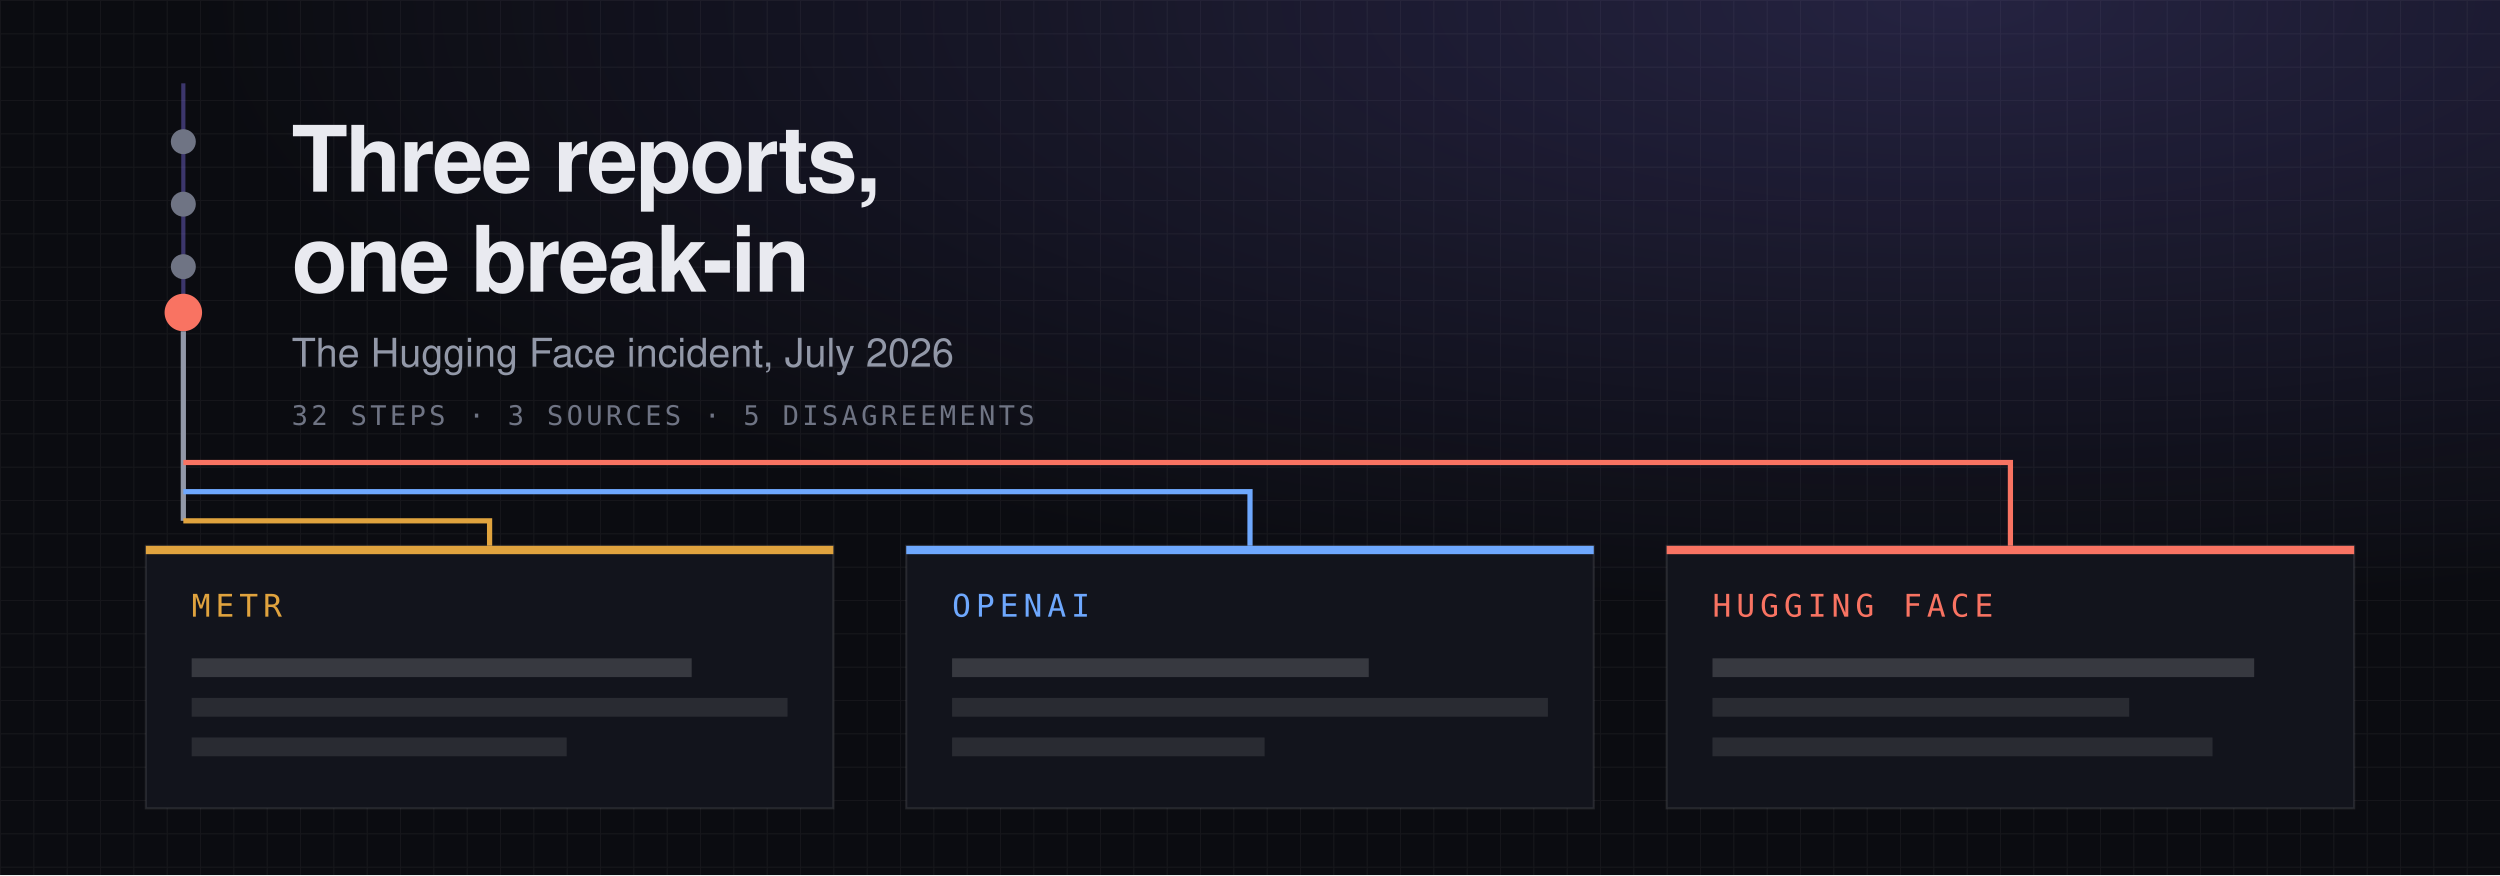
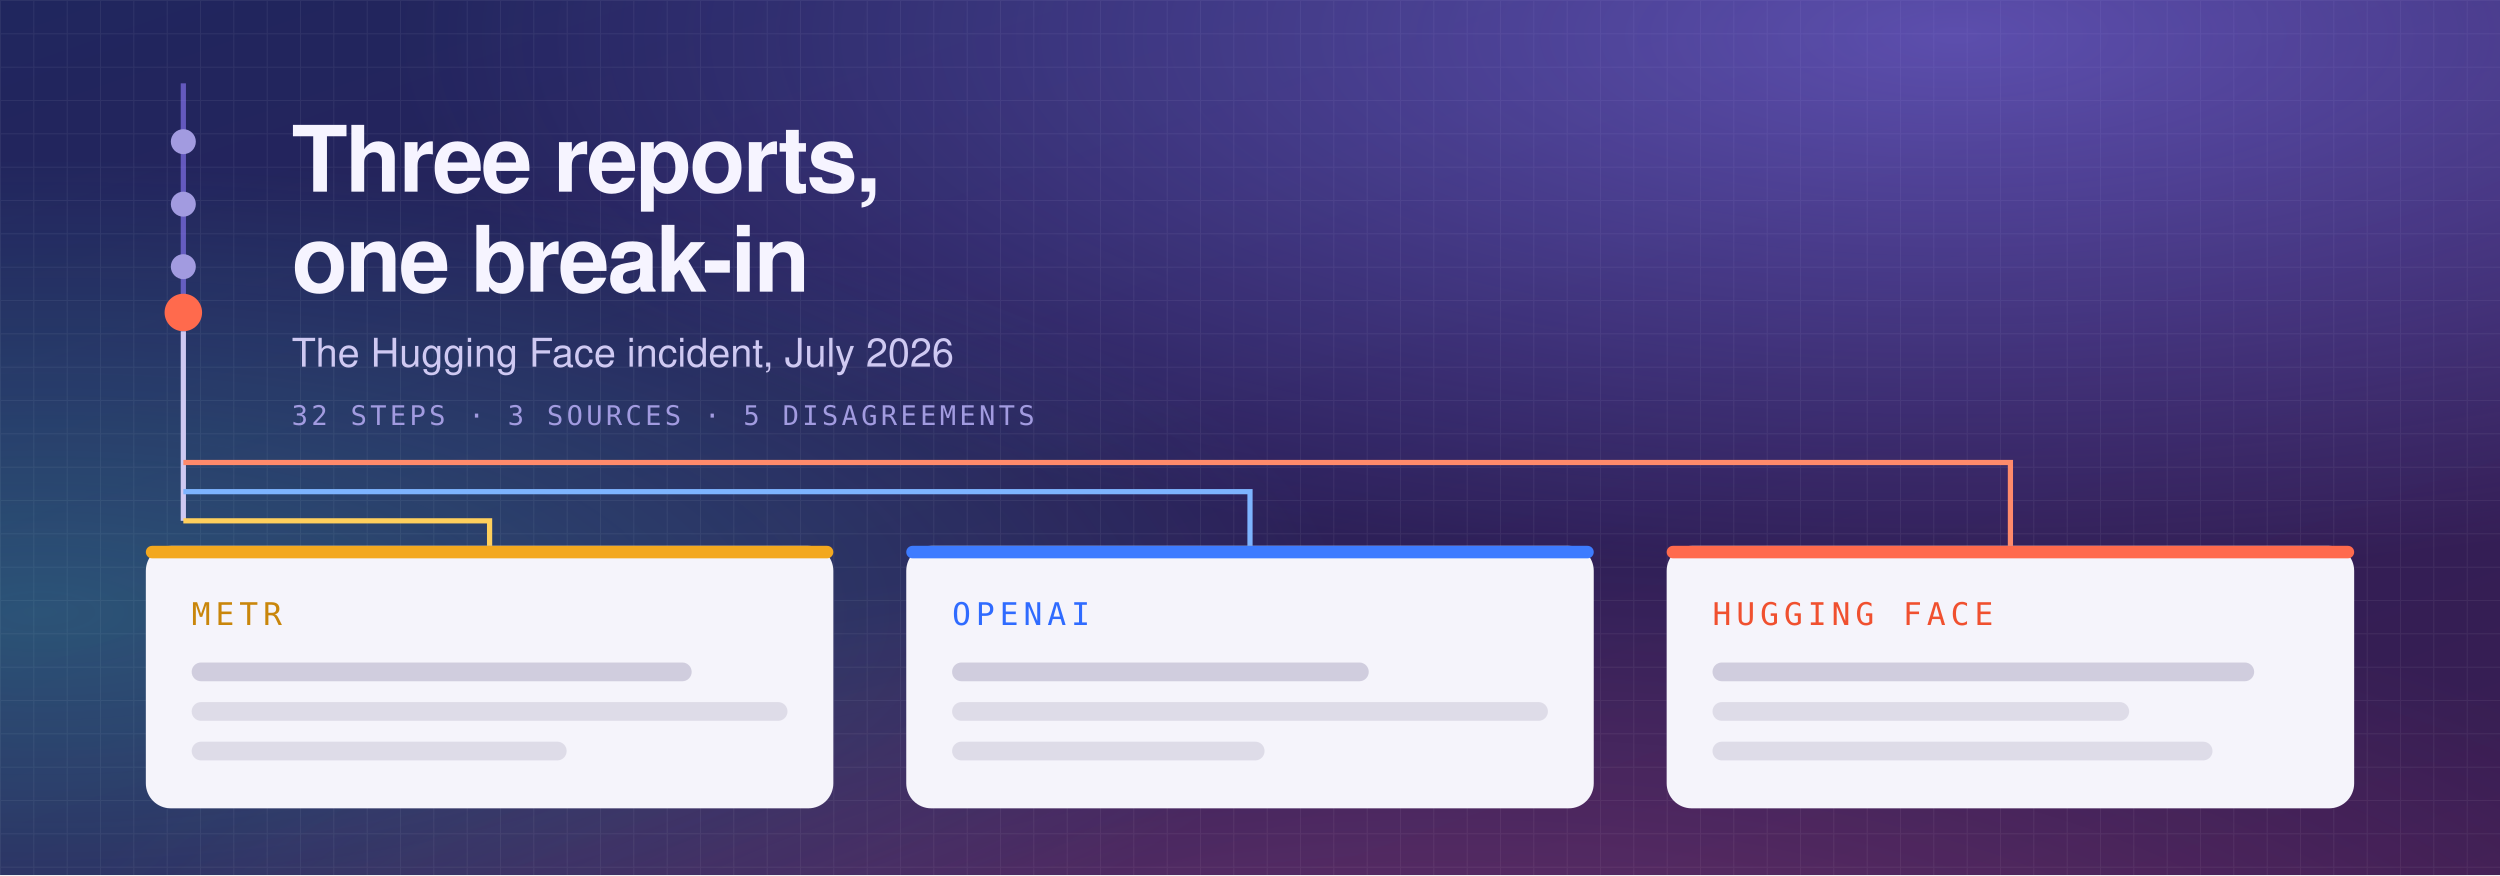
<svg xmlns="http://www.w3.org/2000/svg" width="1200" height="420" viewBox="0 0 1200 420">
  <defs>
+     <linearGradient id="sky" x1="0%" y1="0%" x2="100%" y2="100%">
+       <stop offset="0%" stop-color="#20265e" />
+       <stop offset="52%" stop-color="#2b2059" />
+       <stop offset="100%" stop-color="#3a1d52" />
+     </linearGradient>
+     <radialGradient id="glowV" cx="78%" cy="4%" r="62%">
+       <stop offset="0%" stop-color="#8f7bff" stop-opacity=".50" />
+       <stop offset="100%" stop-color="#8f7bff" stop-opacity="0" />
+     </radialGradient>
+     <radialGradient id="glowT" cx="2%" cy="70%" r="52%">
+       <stop offset="0%" stop-color="#37e0c8" stop-opacity=".26" />
+       <stop offset="100%" stop-color="#37e0c8" stop-opacity="0" />
+     </radialGradient>
+     <radialGradient id="glowP" cx="58%" cy="120%" r="58%">
+       <stop offset="0%" stop-color="#ff67a8" stop-opacity=".24" />
+       <stop offset="100%" stop-color="#ff67a8" stop-opacity="0" />
+     </radialGradient>
    <pattern id="grid" width="16" height="16" patternUnits="userSpaceOnUse">
-       <path d="M16 0H0V16" fill="none" stroke="#ffffff" stroke-opacity=".045" stroke-width="1" />
+       <path d="M16 0H0V16" fill="none" stroke="#ffffff" stroke-opacity=".06" stroke-width="1" />
    </pattern>
-     <radialGradient id="glow" cx="78%" cy="0%" r="70%">
-       <stop offset="0%" stop-color="#8b7cff" stop-opacity=".20" />
-       <stop offset="100%" stop-color="#8b7cff" stop-opacity="0" />
-     </radialGradient>
  </defs>
-   <rect width="1200" height="420" fill="#0b0c11" />
+   <rect width="1200" height="420" fill="url(#sky)" />
  <rect width="1200" height="420" fill="url(#grid)" />
-   <rect width="1200" height="420" fill="url(#glow)" />
-   <line x1="88" y1="40" x2="88" y2="150" stroke="#8b7cff" stroke-opacity=".38" stroke-width="2" />
-   <circle cx="88" cy="68" r="6" fill="#6f7484" />
-   <circle cx="88" cy="98" r="6" fill="#6f7484" />
-   <circle cx="88" cy="128" r="6" fill="#6f7484" />
-   <text x="140" y="92" font-family="Helvetica Neue, Helvetica, Arial, sans-serif" font-weight="700" font-size="44" letter-spacing="-1.1" fill="#e9eaf0">Three reports,</text>
-   <text x="140" y="140" font-family="Helvetica Neue, Helvetica, Arial, sans-serif" font-weight="700" font-size="44" letter-spacing="-1.1" fill="#e9eaf0">one break-in</text>
-   <text x="140" y="176" font-family="Helvetica Neue, Helvetica, Arial, sans-serif" font-size="19" fill="#9298a8">The Hugging Face incident, July 2026</text>
-   <text x="140" y="204" font-family="Menlo, monospace" font-size="13" letter-spacing="1.6" fill="#6f7484">32 STEPS · 3 SOURCES · 5 DISAGREEMENTS</text>
-   <circle cx="88" cy="150" r="9" fill="#f97362" />
-   <path d="M88 159V250" fill="none" stroke="#9298a8" stroke-width="2.5" />
-   <path d="M88 222H965V262" fill="none" stroke="#f97362" stroke-width="2.5" />
-   <path d="M88 236H600V262" fill="none" stroke="#6ea8fe" stroke-width="2.5" />
-   <path d="M88 250H235V262" fill="none" stroke="#e0a33e" stroke-width="2.5" />
+   <rect width="1200" height="420" fill="url(#glowV)" />
+   <rect width="1200" height="420" fill="url(#glowT)" />
+   <rect width="1200" height="420" fill="url(#glowP)" />
+   <line x1="88" y1="40" x2="88" y2="150" stroke="#8f7bff" stroke-opacity=".6" stroke-width="2.5" />
+   <circle cx="88" cy="68" r="6" fill="#a29be0" />
+   <circle cx="88" cy="98" r="6" fill="#a29be0" />
+   <circle cx="88" cy="128" r="6" fill="#a29be0" />
+   <text x="140" y="92" font-family="Helvetica Neue, Helvetica, Arial, sans-serif" font-weight="700" font-size="44" letter-spacing="-1.1" fill="#f6f4ff">Three reports,</text>
+   <text x="140" y="140" font-family="Helvetica Neue, Helvetica, Arial, sans-serif" font-weight="700" font-size="44" letter-spacing="-1.1" fill="#f6f4ff">one break-in</text>
+   <text x="140" y="176" font-family="Helvetica Neue, Helvetica, Arial, sans-serif" font-size="19" fill="#cfc9f2">The Hugging Face incident, July 2026</text>
+   <text x="140" y="204" font-family="Menlo, monospace" font-size="13" letter-spacing="1.6" fill="#a29be0">32 STEPS · 3 SOURCES · 5 DISAGREEMENTS</text>
+   <circle cx="88" cy="150" r="9" fill="#ff6a4d" />
+   <path d="M88 159V250" fill="none" stroke="#cfc9f2" stroke-width="2.5" />
+   <path d="M88 222H965V262" fill="none" stroke="#ff8a6b" stroke-width="2.5" />
+   <path d="M88 236H600V262" fill="none" stroke="#7db4ff" stroke-width="2.5" />
+   <path d="M88 250H235V262" fill="none" stroke="#ffcf5c" stroke-width="2.5" />
  <g>
-     <rect x="70" y="262" width="330" height="126" fill="#12141c" stroke="#ffffff" stroke-opacity=".10" />
-     <rect x="70" y="262" width="330" height="4" fill="#e0a33e" />
-     <text x="92" y="296" font-family="Menlo, monospace" font-size="15" letter-spacing="2.4" fill="#e0a33e">METR</text>
-     <rect x="92" y="316" width="240" height="9" fill="#ffffff" fill-opacity=".16" />
-     <rect x="92" y="335" width="286" height="9" fill="#ffffff" fill-opacity=".10" />
-     <rect x="92" y="354" width="180" height="9" fill="#ffffff" fill-opacity=".10" />
+     <rect x="70" y="262" width="330" height="126" rx="12" fill="#f5f4fb" />
+     <rect x="70" y="262" width="330" height="6" rx="3" fill="#f3a81f" />
+     <text x="92" y="300" font-family="Menlo, monospace" font-size="15" letter-spacing="2.4" fill="#c9860b">METR</text>
+     <rect x="92" y="318" width="240" height="9" rx="4.5" fill="#2b2059" fill-opacity=".18" />
+     <rect x="92" y="337" width="286" height="9" rx="4.5" fill="#2b2059" fill-opacity=".11" />
+     <rect x="92" y="356" width="180" height="9" rx="4.5" fill="#2b2059" fill-opacity=".11" />
  </g>
  <g>
-     <rect x="435" y="262" width="330" height="126" fill="#12141c" stroke="#ffffff" stroke-opacity=".10" />
-     <rect x="435" y="262" width="330" height="4" fill="#6ea8fe" />
-     <text x="457" y="296" font-family="Menlo, monospace" font-size="15" letter-spacing="2.4" fill="#6ea8fe">OPENAI</text>
-     <rect x="457" y="316" width="200" height="9" fill="#ffffff" fill-opacity=".16" />
-     <rect x="457" y="335" width="286" height="9" fill="#ffffff" fill-opacity=".10" />
-     <rect x="457" y="354" width="150" height="9" fill="#ffffff" fill-opacity=".10" />
+     <rect x="435" y="262" width="330" height="126" rx="12" fill="#f5f4fb" />
+     <rect x="435" y="262" width="330" height="6" rx="3" fill="#3d7bff" />
+     <text x="457" y="300" font-family="Menlo, monospace" font-size="15" letter-spacing="2.4" fill="#2f6bff">OPENAI</text>
+     <rect x="457" y="318" width="200" height="9" rx="4.5" fill="#2b2059" fill-opacity=".18" />
+     <rect x="457" y="337" width="286" height="9" rx="4.5" fill="#2b2059" fill-opacity=".11" />
+     <rect x="457" y="356" width="150" height="9" rx="4.5" fill="#2b2059" fill-opacity=".11" />
  </g>
  <g>
-     <rect x="800" y="262" width="330" height="126" fill="#12141c" stroke="#ffffff" stroke-opacity=".10" />
-     <rect x="800" y="262" width="330" height="4" fill="#f97362" />
-     <text x="822" y="296" font-family="Menlo, monospace" font-size="15" letter-spacing="2.4" fill="#f97362">HUGGING FACE</text>
-     <rect x="822" y="316" width="260" height="9" fill="#ffffff" fill-opacity=".16" />
-     <rect x="822" y="335" width="200" height="9" fill="#ffffff" fill-opacity=".10" />
-     <rect x="822" y="354" width="240" height="9" fill="#ffffff" fill-opacity=".10" />
+     <rect x="800" y="262" width="330" height="126" rx="12" fill="#f5f4fb" />
+     <rect x="800" y="262" width="330" height="6" rx="3" fill="#ff6a4d" />
+     <text x="822" y="300" font-family="Menlo, monospace" font-size="15" letter-spacing="2.4" fill="#f0502f">HUGGING FACE</text>
+     <rect x="822" y="318" width="260" height="9" rx="4.5" fill="#2b2059" fill-opacity=".18" />
+     <rect x="822" y="337" width="200" height="9" rx="4.5" fill="#2b2059" fill-opacity=".11" />
+     <rect x="822" y="356" width="240" height="9" rx="4.5" fill="#2b2059" fill-opacity=".11" />
  </g>
</svg>
